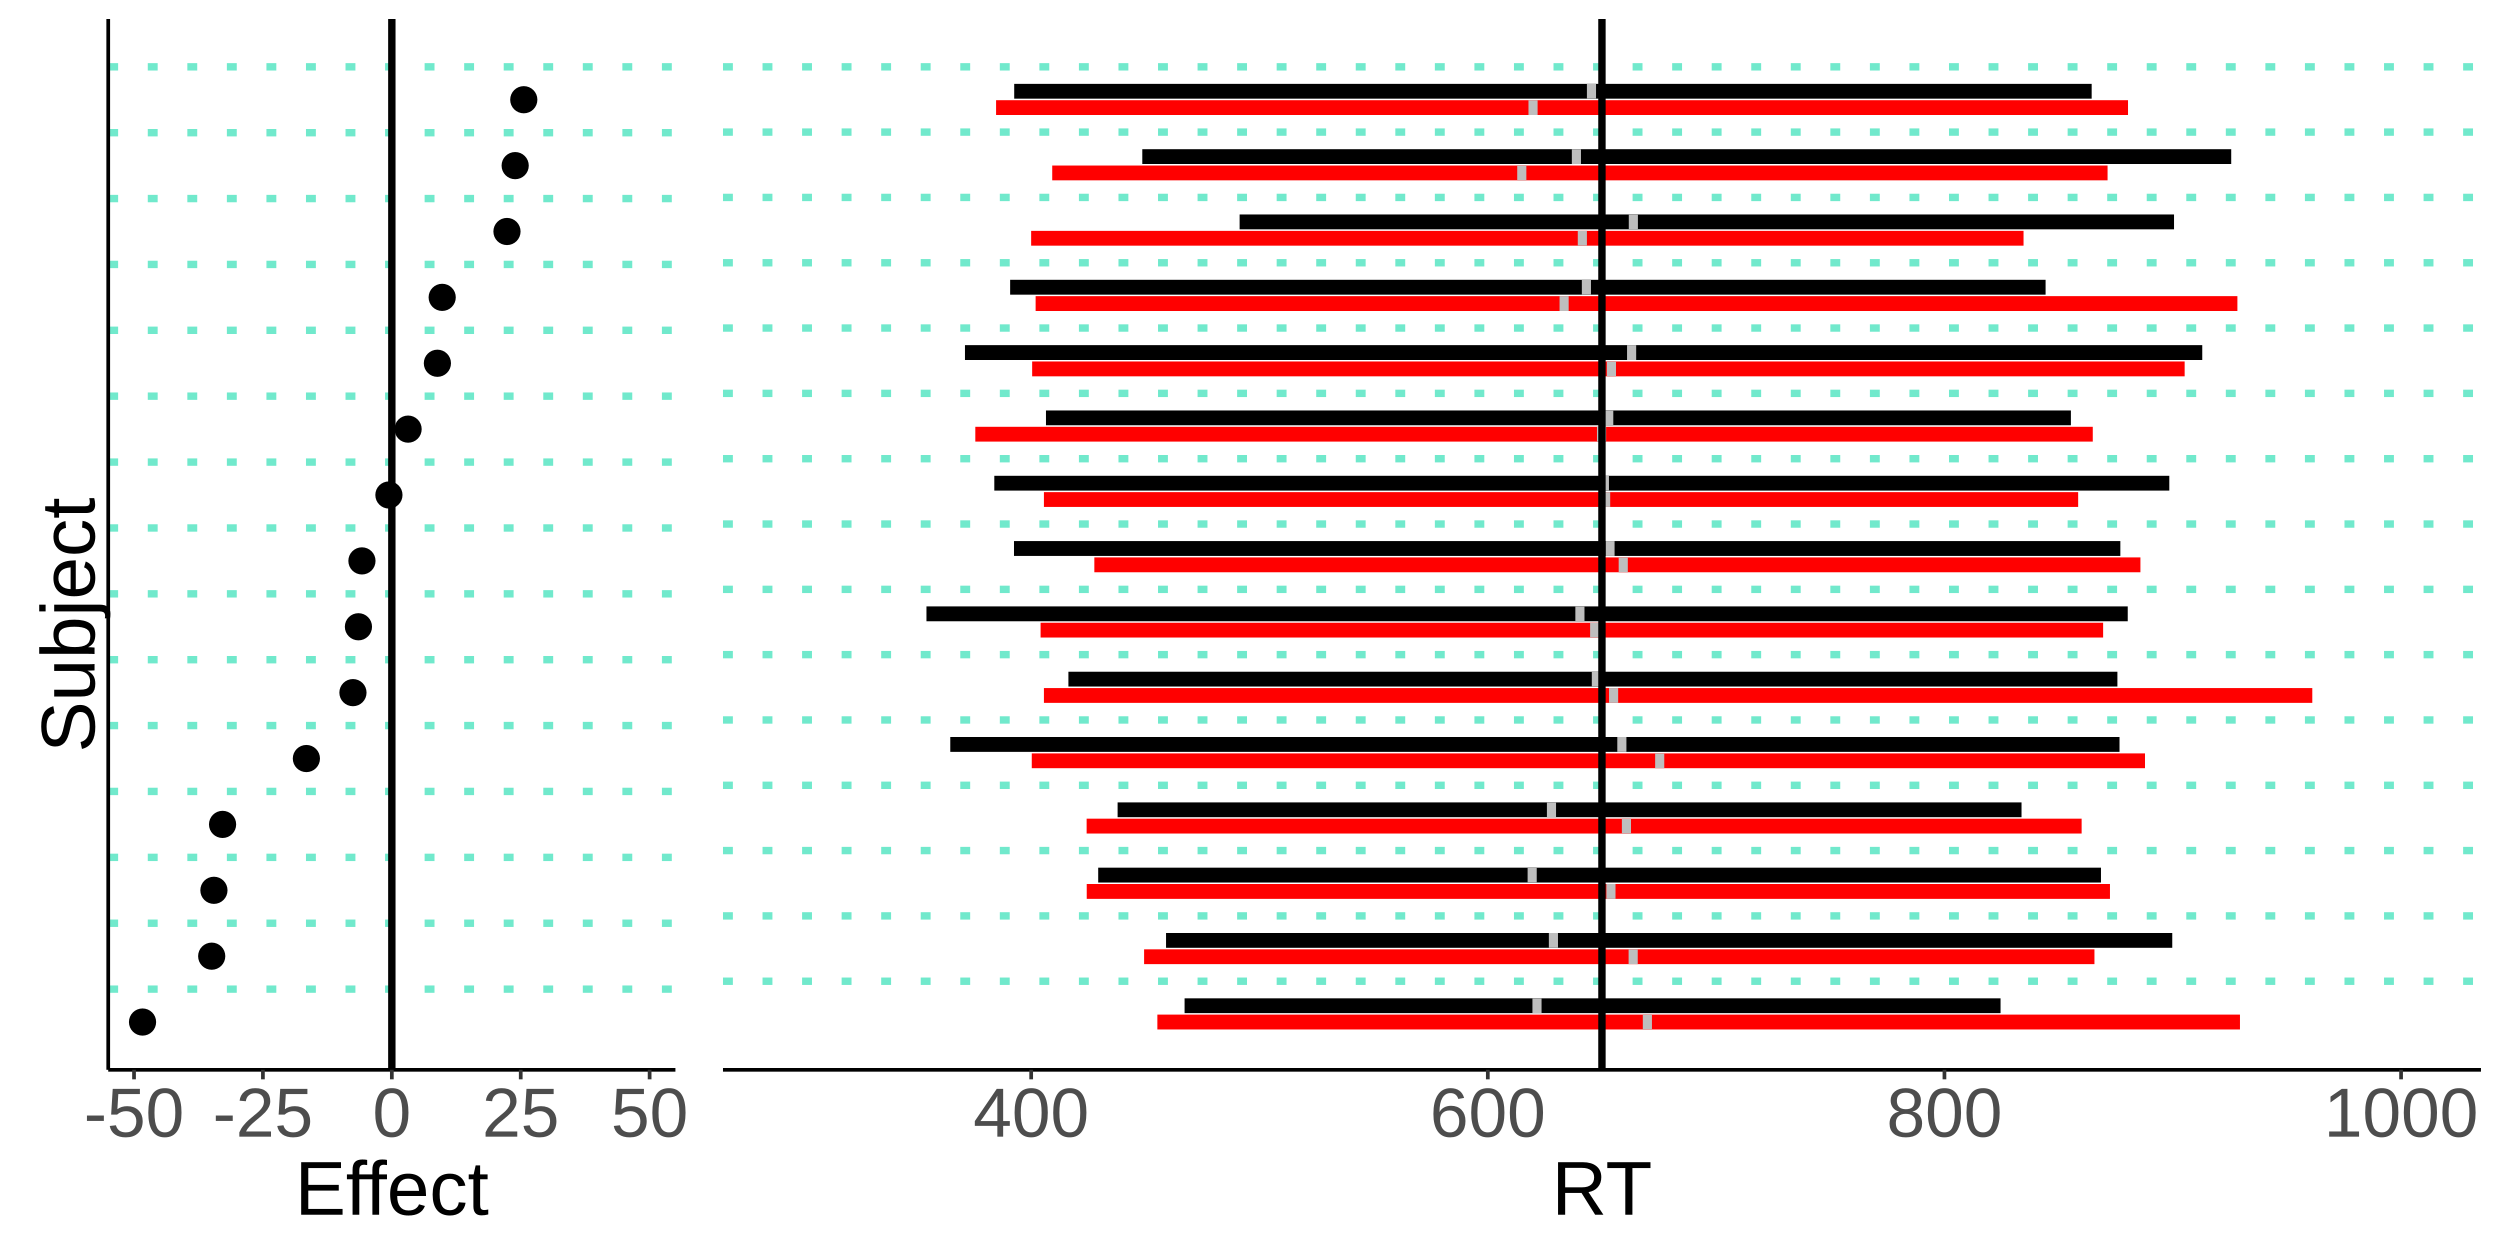
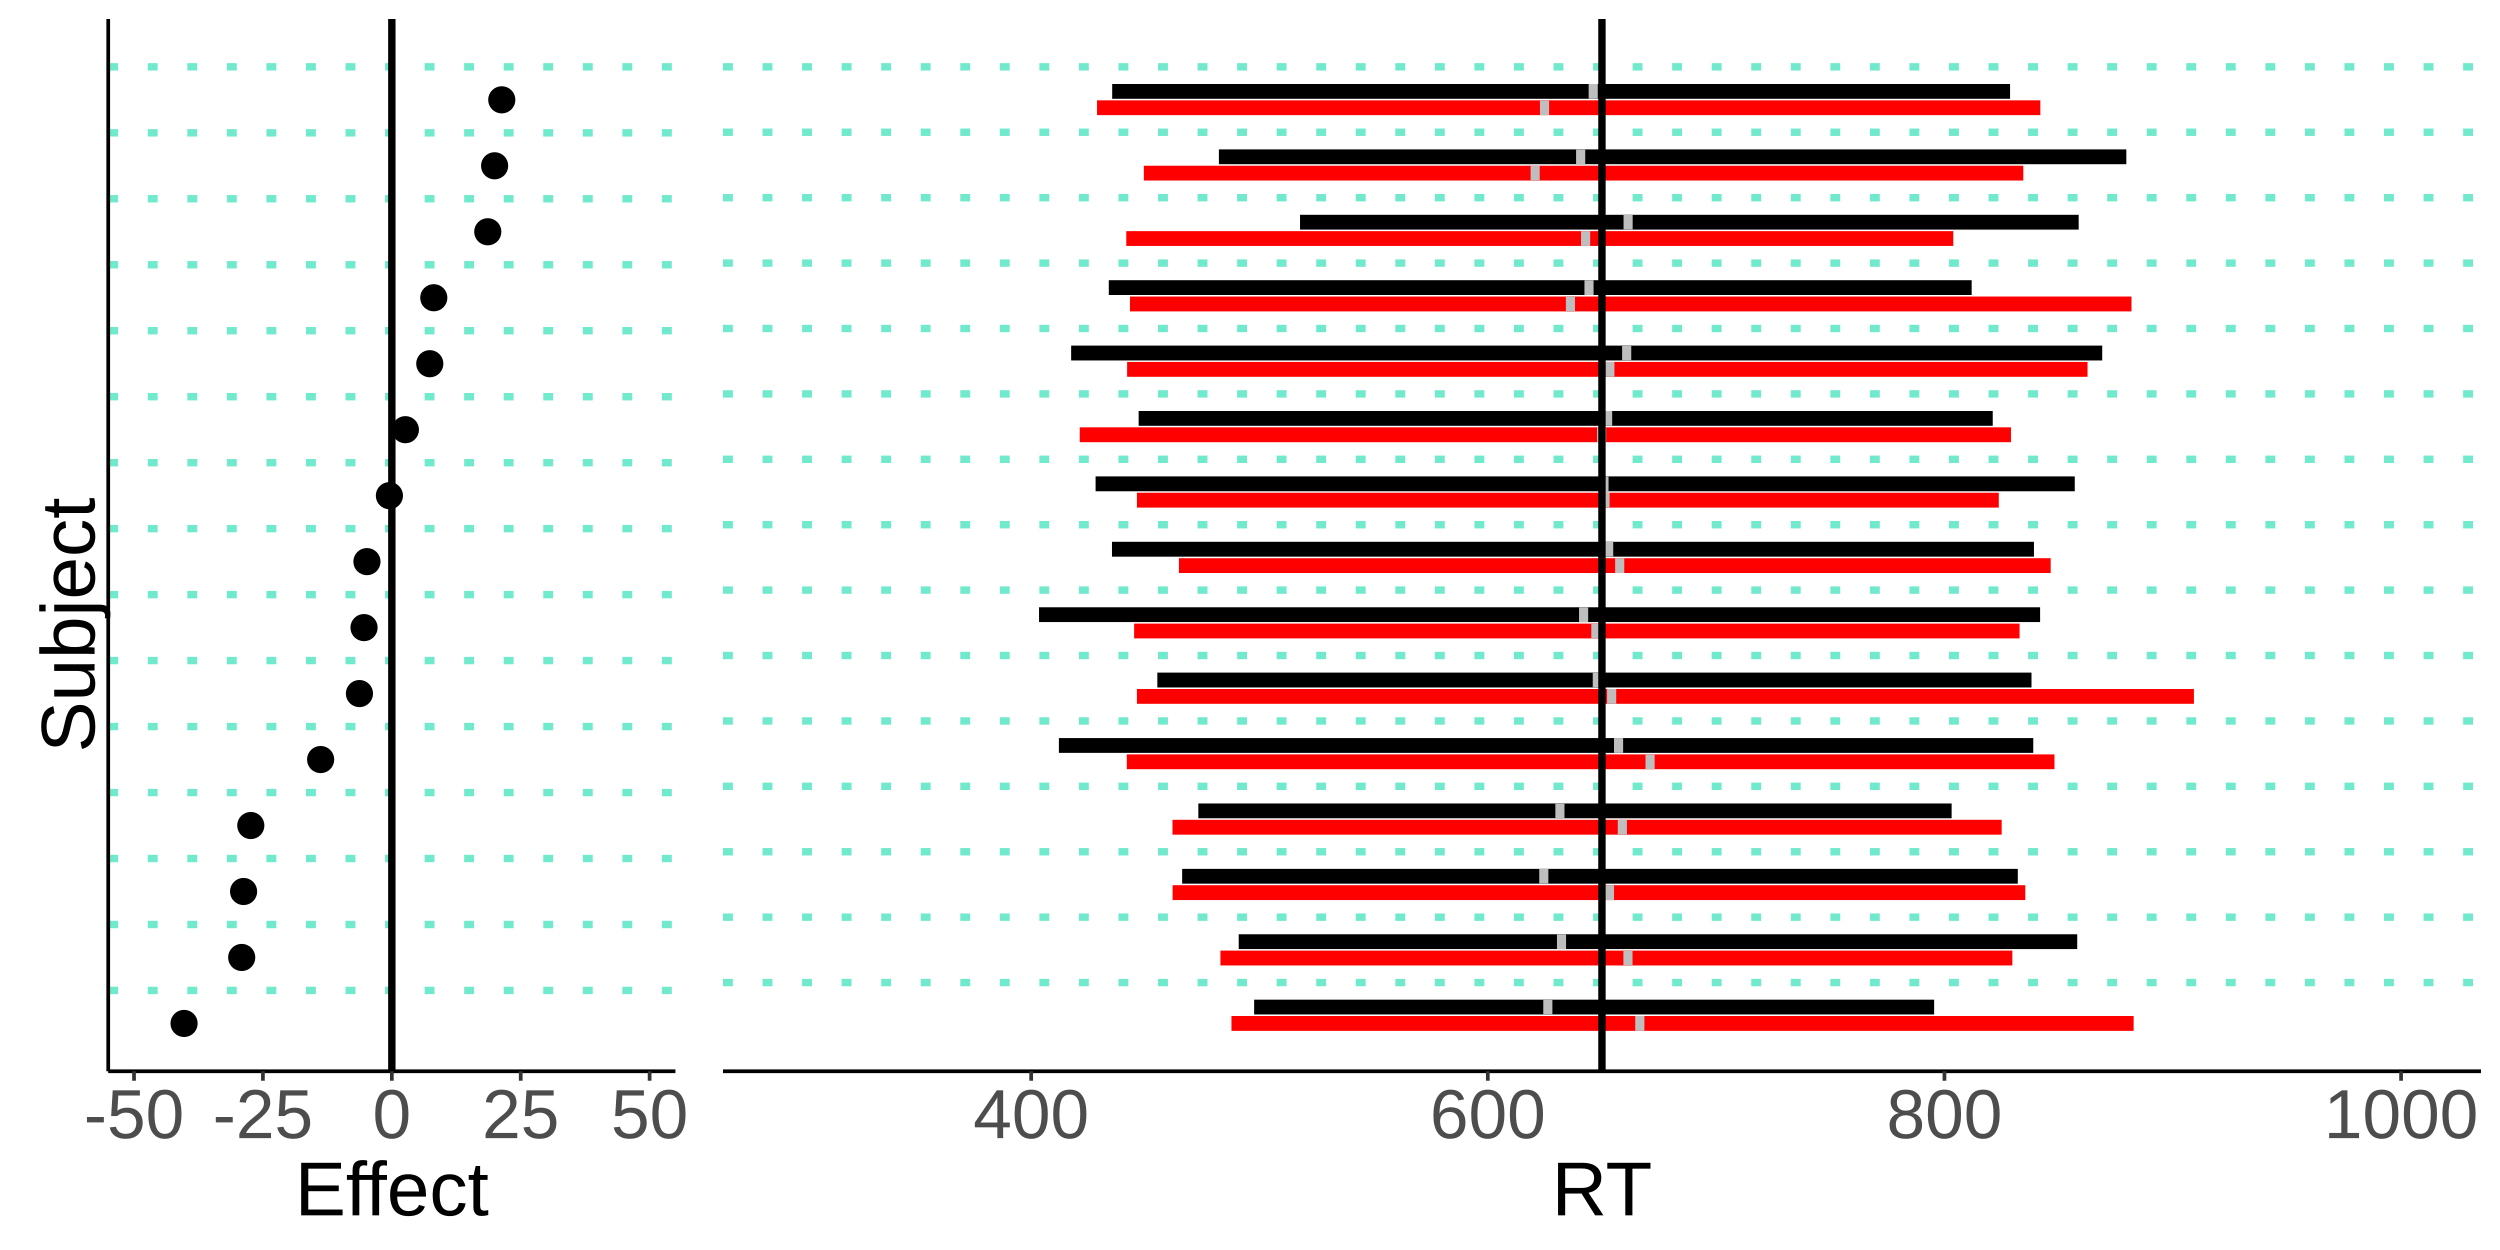
<svg xmlns="http://www.w3.org/2000/svg" class="svglite" width="720.00pt" height="360.00pt" viewBox="0 0 720.00 360.00">
  <defs>
    <style type="text/css">
    .svglite line, .svglite polyline, .svglite polygon, .svglite path, .svglite rect, .svglite circle {
      fill: none;
      stroke: #000000;
      stroke-linecap: round;
      stroke-linejoin: round;
      stroke-miterlimit: 10.00;
    }
    .svglite text {
      white-space: pre;
    }
  </style>
  </defs>
  <rect width="100%" height="100%" style="stroke: none; fill: #FFFFFF;" />
  <defs>
    <clipPath id="cpMC4wMHw3MjAuMDB8MC4wMHwzNjAuMDA=">
      <rect x="0.00" y="0.00" width="720.00" height="360.00" />
    </clipPath>
  </defs>
  <g clip-path="url(#cpMC4wMHw3MjAuMDB8MC4wMHwzNjAuMDA=)">
</g>
  <defs>
    <clipPath id="cpMjIuOTV8MjAwLjAwfDAuMDB8MzYwLjAw">
      <rect x="22.95" y="0.00" width="177.04" height="360.00" />
    </clipPath>
  </defs>
  <g clip-path="url(#cpMjIuOTV8MjAwLjAwfDAuMDB8MzYwLjAw)">
    <rect x="22.95" y="0.00" width="177.04" height="360.00" style="stroke-width: 1.07; stroke: #FFFFFF; fill: #FFFFFF;" />
  </g>
  <g clip-path="url(#cpMC4wMHw3MjAuMDB8MC4wMHwzNjAuMDA=)">
</g>
  <defs>
-     <clipPath id="cpMzEuMTd8MTk0LjUyfDUuNDh8MzA4LjEx">
-       <rect x="31.17" y="5.48" width="163.35" height="302.63" />
+     <clipPath id="cpMzEuMTd8MTk0LjUyfDUuNDh8MzA4LjUy">
+       <rect x="31.17" y="5.48" width="163.35" height="303.05" />
    </clipPath>
  </defs>
-   <g clip-path="url(#cpMzEuMTd8MTk0LjUyfDUuNDh8MzA4LjEx)">
-     <rect x="31.17" y="5.48" width="163.35" height="302.63" style="stroke-width: 1.07; stroke: none; fill: #FFFFFF;" />
-     <circle cx="41.05" cy="294.35" r="3.56" style="stroke-width: 0.71; fill: #000000;" />
-     <circle cx="60.97" cy="275.38" r="3.56" style="stroke-width: 0.71; fill: #000000;" />
-     <circle cx="61.61" cy="256.41" r="3.56" style="stroke-width: 0.71; fill: #000000;" />
-     <circle cx="64.10" cy="237.43" r="3.56" style="stroke-width: 0.71; fill: #000000;" />
-     <circle cx="88.24" cy="218.46" r="3.56" style="stroke-width: 0.71; fill: #000000;" />
-     <circle cx="101.65" cy="199.48" r="3.56" style="stroke-width: 0.71; fill: #000000;" />
-     <circle cx="103.23" cy="180.51" r="3.56" style="stroke-width: 0.71; fill: #000000;" />
-     <circle cx="104.24" cy="161.54" r="3.56" style="stroke-width: 0.71; fill: #000000;" />
-     <circle cx="112.01" cy="142.56" r="3.56" style="stroke-width: 0.71; fill: #000000;" />
-     <circle cx="117.53" cy="123.59" r="3.56" style="stroke-width: 0.71; fill: #000000;" />
-     <circle cx="125.97" cy="104.62" r="3.56" style="stroke-width: 0.71; fill: #000000;" />
-     <circle cx="127.35" cy="85.64" r="3.56" style="stroke-width: 0.71; fill: #000000;" />
-     <circle cx="146.01" cy="66.67" r="3.56" style="stroke-width: 0.71; fill: #000000;" />
-     <circle cx="148.37" cy="47.70" r="3.56" style="stroke-width: 0.71; fill: #000000;" />
-     <circle cx="150.85" cy="28.72" r="3.56" style="stroke-width: 0.71; fill: #000000;" />
-     <line x1="31.17" y1="284.87" x2="194.52" y2="284.87" style="stroke-width: 2.13; stroke: #71E9CC; stroke-dasharray: 2.85,8.54; stroke-linecap: butt;" />
-     <line x1="31.17" y1="265.89" x2="194.52" y2="265.89" style="stroke-width: 2.13; stroke: #71E9CC; stroke-dasharray: 2.85,8.54; stroke-linecap: butt;" />
-     <line x1="31.17" y1="246.92" x2="194.52" y2="246.92" style="stroke-width: 2.13; stroke: #71E9CC; stroke-dasharray: 2.85,8.54; stroke-linecap: butt;" />
-     <line x1="31.17" y1="227.94" x2="194.52" y2="227.94" style="stroke-width: 2.13; stroke: #71E9CC; stroke-dasharray: 2.85,8.54; stroke-linecap: butt;" />
-     <line x1="31.17" y1="208.97" x2="194.52" y2="208.97" style="stroke-width: 2.13; stroke: #71E9CC; stroke-dasharray: 2.85,8.54; stroke-linecap: butt;" />
-     <line x1="31.17" y1="190.00" x2="194.52" y2="190.00" style="stroke-width: 2.13; stroke: #71E9CC; stroke-dasharray: 2.85,8.54; stroke-linecap: butt;" />
-     <line x1="31.17" y1="171.02" x2="194.52" y2="171.02" style="stroke-width: 2.13; stroke: #71E9CC; stroke-dasharray: 2.85,8.54; stroke-linecap: butt;" />
-     <line x1="31.17" y1="152.05" x2="194.52" y2="152.05" style="stroke-width: 2.13; stroke: #71E9CC; stroke-dasharray: 2.85,8.54; stroke-linecap: butt;" />
-     <line x1="31.17" y1="133.08" x2="194.52" y2="133.08" style="stroke-width: 2.13; stroke: #71E9CC; stroke-dasharray: 2.85,8.54; stroke-linecap: butt;" />
-     <line x1="31.17" y1="114.10" x2="194.52" y2="114.10" style="stroke-width: 2.13; stroke: #71E9CC; stroke-dasharray: 2.85,8.54; stroke-linecap: butt;" />
-     <line x1="31.17" y1="95.13" x2="194.52" y2="95.13" style="stroke-width: 2.13; stroke: #71E9CC; stroke-dasharray: 2.85,8.54; stroke-linecap: butt;" />
-     <line x1="31.17" y1="76.16" x2="194.52" y2="76.16" style="stroke-width: 2.13; stroke: #71E9CC; stroke-dasharray: 2.85,8.54; stroke-linecap: butt;" />
-     <line x1="31.17" y1="57.18" x2="194.52" y2="57.18" style="stroke-width: 2.13; stroke: #71E9CC; stroke-dasharray: 2.85,8.54; stroke-linecap: butt;" />
-     <line x1="31.17" y1="38.21" x2="194.52" y2="38.21" style="stroke-width: 2.13; stroke: #71E9CC; stroke-dasharray: 2.85,8.54; stroke-linecap: butt;" />
-     <line x1="31.17" y1="19.24" x2="194.52" y2="19.24" style="stroke-width: 2.13; stroke: #71E9CC; stroke-dasharray: 2.85,8.54; stroke-linecap: butt;" />
-     <line x1="112.85" y1="308.11" x2="112.85" y2="5.48" style="stroke-width: 2.13; stroke-linecap: butt;" />
+   <g clip-path="url(#cpMzEuMTd8MTk0LjUyfDUuNDh8MzA4LjUy)">
+     <rect x="31.17" y="5.48" width="163.35" height="303.05" style="stroke-width: 1.07; stroke: none; fill: #FFFFFF;" />
+     <circle cx="53.01" cy="294.75" r="3.56" style="stroke-width: 0.71; fill: #000000;" />
+     <circle cx="69.61" cy="275.75" r="3.56" style="stroke-width: 0.71; fill: #000000;" />
+     <circle cx="70.15" cy="256.75" r="3.56" style="stroke-width: 0.71; fill: #000000;" />
+     <circle cx="72.23" cy="237.75" r="3.56" style="stroke-width: 0.71; fill: #000000;" />
+     <circle cx="92.34" cy="218.75" r="3.56" style="stroke-width: 0.71; fill: #000000;" />
+     <circle cx="103.52" cy="199.75" r="3.56" style="stroke-width: 0.71; fill: #000000;" />
+     <circle cx="104.84" cy="180.75" r="3.56" style="stroke-width: 0.71; fill: #000000;" />
+     <circle cx="105.68" cy="161.75" r="3.56" style="stroke-width: 0.71; fill: #000000;" />
+     <circle cx="112.15" cy="142.75" r="3.56" style="stroke-width: 0.71; fill: #000000;" />
+     <circle cx="116.75" cy="123.75" r="3.56" style="stroke-width: 0.71; fill: #000000;" />
+     <circle cx="123.78" cy="104.75" r="3.56" style="stroke-width: 0.71; fill: #000000;" />
+     <circle cx="124.93" cy="85.75" r="3.56" style="stroke-width: 0.71; fill: #000000;" />
+     <circle cx="140.48" cy="66.75" r="3.56" style="stroke-width: 0.71; fill: #000000;" />
+     <circle cx="142.45" cy="47.75" r="3.56" style="stroke-width: 0.71; fill: #000000;" />
+     <circle cx="144.51" cy="28.75" r="3.56" style="stroke-width: 0.71; fill: #000000;" />
+     <line x1="31.17" y1="285.25" x2="194.52" y2="285.25" style="stroke-width: 2.13; stroke: #71E9CC; stroke-dasharray: 2.85,8.54; stroke-linecap: butt;" />
+     <line x1="31.17" y1="266.25" x2="194.52" y2="266.25" style="stroke-width: 2.13; stroke: #71E9CC; stroke-dasharray: 2.85,8.54; stroke-linecap: butt;" />
+     <line x1="31.17" y1="247.25" x2="194.52" y2="247.25" style="stroke-width: 2.13; stroke: #71E9CC; stroke-dasharray: 2.85,8.54; stroke-linecap: butt;" />
+     <line x1="31.17" y1="228.25" x2="194.52" y2="228.25" style="stroke-width: 2.13; stroke: #71E9CC; stroke-dasharray: 2.85,8.54; stroke-linecap: butt;" />
+     <line x1="31.17" y1="209.25" x2="194.52" y2="209.25" style="stroke-width: 2.13; stroke: #71E9CC; stroke-dasharray: 2.85,8.54; stroke-linecap: butt;" />
+     <line x1="31.17" y1="190.25" x2="194.52" y2="190.25" style="stroke-width: 2.13; stroke: #71E9CC; stroke-dasharray: 2.85,8.54; stroke-linecap: butt;" />
+     <line x1="31.17" y1="171.25" x2="194.52" y2="171.25" style="stroke-width: 2.13; stroke: #71E9CC; stroke-dasharray: 2.85,8.54; stroke-linecap: butt;" />
+     <line x1="31.17" y1="152.25" x2="194.52" y2="152.25" style="stroke-width: 2.13; stroke: #71E9CC; stroke-dasharray: 2.85,8.54; stroke-linecap: butt;" />
+     <line x1="31.17" y1="133.25" x2="194.52" y2="133.25" style="stroke-width: 2.13; stroke: #71E9CC; stroke-dasharray: 2.85,8.54; stroke-linecap: butt;" />
+     <line x1="31.17" y1="114.25" x2="194.52" y2="114.25" style="stroke-width: 2.13; stroke: #71E9CC; stroke-dasharray: 2.85,8.54; stroke-linecap: butt;" />
+     <line x1="31.17" y1="95.25" x2="194.52" y2="95.25" style="stroke-width: 2.13; stroke: #71E9CC; stroke-dasharray: 2.85,8.54; stroke-linecap: butt;" />
+     <line x1="31.17" y1="76.25" x2="194.52" y2="76.25" style="stroke-width: 2.13; stroke: #71E9CC; stroke-dasharray: 2.85,8.54; stroke-linecap: butt;" />
+     <line x1="31.17" y1="57.25" x2="194.52" y2="57.25" style="stroke-width: 2.13; stroke: #71E9CC; stroke-dasharray: 2.85,8.54; stroke-linecap: butt;" />
+     <line x1="31.17" y1="38.25" x2="194.52" y2="38.25" style="stroke-width: 2.13; stroke: #71E9CC; stroke-dasharray: 2.85,8.54; stroke-linecap: butt;" />
+     <line x1="31.17" y1="19.25" x2="194.52" y2="19.25" style="stroke-width: 2.13; stroke: #71E9CC; stroke-dasharray: 2.85,8.54; stroke-linecap: butt;" />
+     <line x1="112.85" y1="308.52" x2="112.85" y2="5.48" style="stroke-width: 2.13; stroke-linecap: butt;" />
  </g>
  <g clip-path="url(#cpMC4wMHw3MjAuMDB8MC4wMHwzNjAuMDA=)">
-     <polyline points="31.17,308.11 31.17,5.48 " style="stroke-width: 1.07; stroke-linecap: butt;" />
-     <polyline points="31.17,308.11 194.52,308.11 " style="stroke-width: 1.07; stroke-linecap: butt;" />
-     <polyline points="38.60,310.85 38.60,308.11 " style="stroke-width: 1.07; stroke: #333333; stroke-linecap: butt;" />
-     <polyline points="75.72,310.85 75.72,308.11 " style="stroke-width: 1.07; stroke: #333333; stroke-linecap: butt;" />
-     <polyline points="112.85,310.85 112.85,308.11 " style="stroke-width: 1.07; stroke: #333333; stroke-linecap: butt;" />
-     <polyline points="149.97,310.85 149.97,308.11 " style="stroke-width: 1.07; stroke: #333333; stroke-linecap: butt;" />
-     <polyline points="187.09,310.85 187.09,308.11 " style="stroke-width: 1.07; stroke: #333333; stroke-linecap: butt;" />
-     <text x="38.60" y="327.36" text-anchor="middle" style="font-size: 20.00px;fill: #4D4D4D; font-family: &quot;Arial&quot;;" textLength="28.91px" lengthAdjust="spacingAndGlyphs">-50</text>
-     <text x="75.72" y="327.36" text-anchor="middle" style="font-size: 20.00px;fill: #4D4D4D; font-family: &quot;Arial&quot;;" textLength="28.91px" lengthAdjust="spacingAndGlyphs">-25</text>
-     <text x="112.85" y="327.36" text-anchor="middle" style="font-size: 20.00px;fill: #4D4D4D; font-family: &quot;Arial&quot;;" textLength="11.12px" lengthAdjust="spacingAndGlyphs">0</text>
-     <text x="149.97" y="327.36" text-anchor="middle" style="font-size: 20.00px;fill: #4D4D4D; font-family: &quot;Arial&quot;;" textLength="22.25px" lengthAdjust="spacingAndGlyphs">25</text>
-     <text x="187.09" y="327.36" text-anchor="middle" style="font-size: 20.00px;fill: #4D4D4D; font-family: &quot;Arial&quot;;" textLength="22.25px" lengthAdjust="spacingAndGlyphs">50</text>
-     <text x="112.85" y="349.85" text-anchor="middle" style="font-size: 22.00px; font-family: &quot;Arial&quot;;" textLength="55.86px" lengthAdjust="spacingAndGlyphs">Effect</text>
+     <polyline points="31.17,308.52 31.17,5.48 " style="stroke-width: 1.07; stroke-linecap: butt;" />
+     <polyline points="31.17,308.52 194.52,308.52 " style="stroke-width: 1.07; stroke-linecap: butt;" />
+     <polyline points="38.60,311.26 38.60,308.52 " style="stroke-width: 1.07; stroke: #333333; stroke-linecap: butt;" />
+     <polyline points="75.72,311.26 75.72,308.52 " style="stroke-width: 1.07; stroke: #333333; stroke-linecap: butt;" />
+     <polyline points="112.85,311.26 112.85,308.52 " style="stroke-width: 1.07; stroke: #333333; stroke-linecap: butt;" />
+     <polyline points="149.97,311.26 149.97,308.52 " style="stroke-width: 1.07; stroke: #333333; stroke-linecap: butt;" />
+     <polyline points="187.09,311.26 187.09,308.52 " style="stroke-width: 1.07; stroke: #333333; stroke-linecap: butt;" />
+     <text x="38.60" y="327.78" text-anchor="middle" style="font-size: 20.00px;fill: #4D4D4D; font-family: &quot;Arial&quot;;" textLength="28.91px" lengthAdjust="spacingAndGlyphs">-50</text>
+     <text x="75.72" y="327.78" text-anchor="middle" style="font-size: 20.00px;fill: #4D4D4D; font-family: &quot;Arial&quot;;" textLength="28.91px" lengthAdjust="spacingAndGlyphs">-25</text>
+     <text x="112.85" y="327.78" text-anchor="middle" style="font-size: 20.00px;fill: #4D4D4D; font-family: &quot;Arial&quot;;" textLength="11.12px" lengthAdjust="spacingAndGlyphs">0</text>
+     <text x="149.97" y="327.78" text-anchor="middle" style="font-size: 20.00px;fill: #4D4D4D; font-family: &quot;Arial&quot;;" textLength="22.25px" lengthAdjust="spacingAndGlyphs">25</text>
+     <text x="187.09" y="327.78" text-anchor="middle" style="font-size: 20.00px;fill: #4D4D4D; font-family: &quot;Arial&quot;;" textLength="22.25px" lengthAdjust="spacingAndGlyphs">50</text>
+     <text x="112.85" y="350.02" text-anchor="middle" style="font-size: 22.00px; font-family: &quot;Arial&quot;;" textLength="55.86px" lengthAdjust="spacingAndGlyphs">Effect</text>
  </g>
  <defs>
    <clipPath id="cpMjAwLjAwfDcyMC4wMHwwLjAwfDM2MC4wMA==">
      <rect x="200.00" y="0.00" width="520.00" height="360.00" />
    </clipPath>
  </defs>
  <g clip-path="url(#cpMjAwLjAwfDcyMC4wMHwwLjAwfDM2MC4wMA==)">
    <rect x="200.00" y="0.00" width="520.00" height="360.00" style="stroke-width: 1.07; stroke: #FFFFFF; fill: #FFFFFF;" />
  </g>
  <g clip-path="url(#cpMC4wMHw3MjAuMDB8MC4wMHwzNjAuMDA=)">
</g>
  <defs>
-     <clipPath id="cpMjA4LjIyfDcxNC41Mnw1LjQ4fDMwOC4xMQ==">
-       <rect x="208.22" y="5.48" width="506.30" height="302.63" />
+     <clipPath id="cpMjA4LjIyfDcxNC41Mnw1LjQ4fDMwOC41Mg==">
+       <rect x="208.22" y="5.48" width="506.30" height="303.05" />
    </clipPath>
  </defs>
-   <g clip-path="url(#cpMjA4LjIyfDcxNC41Mnw1LjQ4fDMwOC4xMQ==)">
-     <rect x="208.22" y="5.48" width="506.30" height="302.63" style="stroke-width: 1.07; stroke: none; fill: #FFFFFF;" />
-     <line x1="341.16" y1="289.65" x2="576.16" y2="289.65" style="stroke-width: 4.27; stroke-linecap: butt;" />
-     <line x1="335.82" y1="270.84" x2="625.61" y2="270.84" style="stroke-width: 4.27; stroke-linecap: butt;" />
-     <line x1="316.28" y1="252.03" x2="605.08" y2="252.03" style="stroke-width: 4.27; stroke-linecap: butt;" />
-     <line x1="321.87" y1="233.22" x2="582.20" y2="233.22" style="stroke-width: 4.27; stroke-linecap: butt;" />
-     <line x1="273.68" y1="214.40" x2="610.42" y2="214.40" style="stroke-width: 4.27; stroke-linecap: butt;" />
-     <line x1="307.70" y1="195.59" x2="609.81" y2="195.59" style="stroke-width: 4.27; stroke-linecap: butt;" />
-     <line x1="266.82" y1="176.78" x2="612.79" y2="176.78" style="stroke-width: 4.27; stroke-linecap: butt;" />
-     <line x1="292.03" y1="157.97" x2="610.66" y2="157.97" style="stroke-width: 4.27; stroke-linecap: butt;" />
-     <line x1="286.36" y1="139.16" x2="624.76" y2="139.16" style="stroke-width: 4.27; stroke-linecap: butt;" />
-     <line x1="301.24" y1="120.35" x2="596.42" y2="120.35" style="stroke-width: 4.27; stroke-linecap: butt;" />
-     <line x1="277.91" y1="101.54" x2="634.25" y2="101.54" style="stroke-width: 4.27; stroke-linecap: butt;" />
-     <line x1="290.92" y1="82.72" x2="589.13" y2="82.72" style="stroke-width: 4.27; stroke-linecap: butt;" />
-     <line x1="357.01" y1="63.91" x2="626.12" y2="63.91" style="stroke-width: 4.27; stroke-linecap: butt;" />
-     <line x1="328.98" y1="45.10" x2="642.59" y2="45.10" style="stroke-width: 4.27; stroke-linecap: butt;" />
-     <line x1="292.09" y1="26.29" x2="602.40" y2="26.29" style="stroke-width: 4.27; stroke-linecap: butt;" />
-     <line x1="333.32" y1="294.35" x2="645.11" y2="294.35" style="stroke-width: 4.27; stroke: #FF0000; stroke-linecap: butt;" />
-     <line x1="329.50" y1="275.54" x2="603.20" y2="275.54" style="stroke-width: 4.27; stroke: #FF0000; stroke-linecap: butt;" />
-     <line x1="312.98" y1="256.73" x2="607.67" y2="256.73" style="stroke-width: 4.27; stroke: #FF0000; stroke-linecap: butt;" />
-     <line x1="312.95" y1="237.92" x2="599.51" y2="237.92" style="stroke-width: 4.27; stroke: #FF0000; stroke-linecap: butt;" />
-     <line x1="297.15" y1="219.11" x2="617.76" y2="219.11" style="stroke-width: 4.27; stroke: #FF0000; stroke-linecap: butt;" />
-     <line x1="300.65" y1="200.30" x2="665.94" y2="200.30" style="stroke-width: 4.27; stroke: #FF0000; stroke-linecap: butt;" />
-     <line x1="299.69" y1="181.48" x2="605.70" y2="181.48" style="stroke-width: 4.27; stroke: #FF0000; stroke-linecap: butt;" />
-     <line x1="315.17" y1="162.67" x2="616.44" y2="162.67" style="stroke-width: 4.27; stroke: #FF0000; stroke-linecap: butt;" />
-     <line x1="300.65" y1="143.86" x2="598.51" y2="143.86" style="stroke-width: 4.27; stroke: #FF0000; stroke-linecap: butt;" />
-     <line x1="280.89" y1="125.05" x2="602.72" y2="125.05" style="stroke-width: 4.27; stroke: #FF0000; stroke-linecap: butt;" />
-     <line x1="297.26" y1="106.24" x2="629.18" y2="106.24" style="stroke-width: 4.27; stroke: #FF0000; stroke-linecap: butt;" />
-     <line x1="298.26" y1="87.43" x2="644.37" y2="87.43" style="stroke-width: 4.27; stroke: #FF0000; stroke-linecap: butt;" />
-     <line x1="296.97" y1="68.62" x2="582.78" y2="68.62" style="stroke-width: 4.27; stroke: #FF0000; stroke-linecap: butt;" />
-     <line x1="303.04" y1="49.80" x2="606.98" y2="49.80" style="stroke-width: 4.27; stroke: #FF0000; stroke-linecap: butt;" />
-     <line x1="286.87" y1="30.99" x2="612.87" y2="30.99" style="stroke-width: 4.27; stroke: #FF0000; stroke-linecap: butt;" />
-     <line x1="441.34" y1="289.65" x2="443.97" y2="289.65" style="stroke-width: 4.27; stroke: #BEBEBE; stroke-linecap: butt;" />
-     <line x1="446.07" y1="270.84" x2="448.70" y2="270.84" style="stroke-width: 4.27; stroke: #BEBEBE; stroke-linecap: butt;" />
-     <line x1="439.95" y1="252.03" x2="442.58" y2="252.03" style="stroke-width: 4.27; stroke: #BEBEBE; stroke-linecap: butt;" />
-     <line x1="445.51" y1="233.22" x2="448.14" y2="233.22" style="stroke-width: 4.27; stroke: #BEBEBE; stroke-linecap: butt;" />
-     <line x1="465.78" y1="214.40" x2="468.41" y2="214.40" style="stroke-width: 4.27; stroke: #BEBEBE; stroke-linecap: butt;" />
-     <line x1="458.44" y1="195.59" x2="461.07" y2="195.59" style="stroke-width: 4.27; stroke: #BEBEBE; stroke-linecap: butt;" />
-     <line x1="453.70" y1="176.78" x2="456.33" y2="176.78" style="stroke-width: 4.27; stroke: #BEBEBE; stroke-linecap: butt;" />
-     <line x1="462.37" y1="157.97" x2="465.00" y2="157.97" style="stroke-width: 4.27; stroke: #BEBEBE; stroke-linecap: butt;" />
-     <line x1="460.75" y1="139.16" x2="463.38" y2="139.16" style="stroke-width: 4.27; stroke: #BEBEBE; stroke-linecap: butt;" />
-     <line x1="462.00" y1="120.35" x2="464.63" y2="120.35" style="stroke-width: 4.27; stroke: #BEBEBE; stroke-linecap: butt;" />
-     <line x1="468.59" y1="101.54" x2="471.22" y2="101.54" style="stroke-width: 4.27; stroke: #BEBEBE; stroke-linecap: butt;" />
-     <line x1="455.57" y1="82.72" x2="458.20" y2="82.72" style="stroke-width: 4.27; stroke: #BEBEBE; stroke-linecap: butt;" />
-     <line x1="469.09" y1="63.91" x2="471.72" y2="63.91" style="stroke-width: 4.27; stroke: #BEBEBE; stroke-linecap: butt;" />
-     <line x1="452.69" y1="45.10" x2="455.32" y2="45.10" style="stroke-width: 4.27; stroke: #BEBEBE; stroke-linecap: butt;" />
-     <line x1="457.03" y1="26.29" x2="459.66" y2="26.29" style="stroke-width: 4.27; stroke: #BEBEBE; stroke-linecap: butt;" />
-     <line x1="473.13" y1="294.35" x2="475.76" y2="294.35" style="stroke-width: 4.27; stroke: #BEBEBE; stroke-linecap: butt;" />
-     <line x1="469.04" y1="275.54" x2="471.67" y2="275.54" style="stroke-width: 4.27; stroke: #BEBEBE; stroke-linecap: butt;" />
-     <line x1="462.64" y1="256.73" x2="465.27" y2="256.73" style="stroke-width: 4.27; stroke: #BEBEBE; stroke-linecap: butt;" />
-     <line x1="467.10" y1="237.92" x2="469.73" y2="237.92" style="stroke-width: 4.27; stroke: #BEBEBE; stroke-linecap: butt;" />
-     <line x1="476.68" y1="219.11" x2="479.31" y2="219.11" style="stroke-width: 4.27; stroke: #BEBEBE; stroke-linecap: butt;" />
-     <line x1="463.40" y1="200.30" x2="466.03" y2="200.30" style="stroke-width: 4.27; stroke: #BEBEBE; stroke-linecap: butt;" />
-     <line x1="457.95" y1="181.48" x2="460.58" y2="181.48" style="stroke-width: 4.27; stroke: #BEBEBE; stroke-linecap: butt;" />
-     <line x1="466.18" y1="162.67" x2="468.81" y2="162.67" style="stroke-width: 4.27; stroke: #BEBEBE; stroke-linecap: butt;" />
-     <line x1="461.11" y1="143.86" x2="463.74" y2="143.86" style="stroke-width: 4.27; stroke: #BEBEBE; stroke-linecap: butt;" />
-     <line x1="459.93" y1="125.05" x2="462.56" y2="125.05" style="stroke-width: 4.27; stroke: #BEBEBE; stroke-linecap: butt;" />
-     <line x1="462.78" y1="106.24" x2="465.41" y2="106.24" style="stroke-width: 4.27; stroke: #BEBEBE; stroke-linecap: butt;" />
-     <line x1="449.15" y1="87.43" x2="451.78" y2="87.43" style="stroke-width: 4.27; stroke: #BEBEBE; stroke-linecap: butt;" />
-     <line x1="454.40" y1="68.62" x2="457.03" y2="68.62" style="stroke-width: 4.27; stroke: #BEBEBE; stroke-linecap: butt;" />
-     <line x1="436.96" y1="49.80" x2="439.59" y2="49.80" style="stroke-width: 4.27; stroke: #BEBEBE; stroke-linecap: butt;" />
-     <line x1="440.20" y1="30.99" x2="442.83" y2="30.99" style="stroke-width: 4.27; stroke: #BEBEBE; stroke-linecap: butt;" />
-     <line x1="208.22" y1="282.60" x2="714.52" y2="282.60" style="stroke-width: 2.13; stroke: #71E9CC; stroke-dasharray: 2.85,8.54; stroke-linecap: butt;" />
-     <line x1="208.22" y1="263.78" x2="714.52" y2="263.78" style="stroke-width: 2.13; stroke: #71E9CC; stroke-dasharray: 2.85,8.54; stroke-linecap: butt;" />
-     <line x1="208.22" y1="244.97" x2="714.52" y2="244.97" style="stroke-width: 2.13; stroke: #71E9CC; stroke-dasharray: 2.85,8.54; stroke-linecap: butt;" />
-     <line x1="208.22" y1="226.16" x2="714.52" y2="226.16" style="stroke-width: 2.13; stroke: #71E9CC; stroke-dasharray: 2.85,8.54; stroke-linecap: butt;" />
-     <line x1="208.22" y1="207.35" x2="714.52" y2="207.35" style="stroke-width: 2.13; stroke: #71E9CC; stroke-dasharray: 2.85,8.54; stroke-linecap: butt;" />
-     <line x1="208.22" y1="188.54" x2="714.52" y2="188.54" style="stroke-width: 2.13; stroke: #71E9CC; stroke-dasharray: 2.85,8.54; stroke-linecap: butt;" />
-     <line x1="208.22" y1="169.73" x2="714.52" y2="169.73" style="stroke-width: 2.13; stroke: #71E9CC; stroke-dasharray: 2.85,8.54; stroke-linecap: butt;" />
-     <line x1="208.22" y1="150.92" x2="714.52" y2="150.92" style="stroke-width: 2.13; stroke: #71E9CC; stroke-dasharray: 2.85,8.54; stroke-linecap: butt;" />
-     <line x1="208.22" y1="132.10" x2="714.52" y2="132.10" style="stroke-width: 2.13; stroke: #71E9CC; stroke-dasharray: 2.85,8.54; stroke-linecap: butt;" />
-     <line x1="208.22" y1="113.29" x2="714.52" y2="113.29" style="stroke-width: 2.13; stroke: #71E9CC; stroke-dasharray: 2.85,8.54; stroke-linecap: butt;" />
-     <line x1="208.22" y1="94.48" x2="714.52" y2="94.48" style="stroke-width: 2.13; stroke: #71E9CC; stroke-dasharray: 2.85,8.54; stroke-linecap: butt;" />
-     <line x1="208.22" y1="75.67" x2="714.52" y2="75.67" style="stroke-width: 2.13; stroke: #71E9CC; stroke-dasharray: 2.85,8.54; stroke-linecap: butt;" />
-     <line x1="208.22" y1="56.86" x2="714.52" y2="56.86" style="stroke-width: 2.13; stroke: #71E9CC; stroke-dasharray: 2.85,8.54; stroke-linecap: butt;" />
-     <line x1="208.22" y1="38.05" x2="714.52" y2="38.05" style="stroke-width: 2.13; stroke: #71E9CC; stroke-dasharray: 2.85,8.54; stroke-linecap: butt;" />
-     <line x1="208.22" y1="19.24" x2="714.52" y2="19.24" style="stroke-width: 2.13; stroke: #71E9CC; stroke-dasharray: 2.85,8.54; stroke-linecap: butt;" />
-     <line x1="461.36" y1="308.11" x2="461.36" y2="5.48" style="stroke-width: 2.13; stroke-linecap: butt;" />
+   <g clip-path="url(#cpMjA4LjIyfDcxNC41Mnw1LjQ4fDMwOC41Mg==)">
+     <rect x="208.22" y="5.48" width="506.30" height="303.05" style="stroke-width: 1.07; stroke: none; fill: #FFFFFF;" />
+     <line x1="361.19" y1="290.04" x2="557.03" y2="290.04" style="stroke-width: 4.27; stroke-linecap: butt;" />
+     <line x1="356.75" y1="271.20" x2="598.24" y2="271.20" style="stroke-width: 4.27; stroke-linecap: butt;" />
+     <line x1="340.46" y1="252.37" x2="581.13" y2="252.37" style="stroke-width: 4.27; stroke-linecap: butt;" />
+     <line x1="345.12" y1="233.53" x2="562.07" y2="233.53" style="stroke-width: 4.27; stroke-linecap: butt;" />
+     <line x1="304.96" y1="214.69" x2="585.58" y2="214.69" style="stroke-width: 4.27; stroke-linecap: butt;" />
+     <line x1="333.31" y1="195.85" x2="585.07" y2="195.85" style="stroke-width: 4.27; stroke-linecap: butt;" />
+     <line x1="299.24" y1="177.02" x2="587.55" y2="177.02" style="stroke-width: 4.27; stroke-linecap: butt;" />
+     <line x1="320.25" y1="158.18" x2="585.78" y2="158.18" style="stroke-width: 4.27; stroke-linecap: butt;" />
+     <line x1="315.53" y1="139.34" x2="597.53" y2="139.34" style="stroke-width: 4.27; stroke-linecap: butt;" />
+     <line x1="327.93" y1="120.50" x2="573.91" y2="120.50" style="stroke-width: 4.27; stroke-linecap: butt;" />
+     <line x1="308.49" y1="101.67" x2="605.44" y2="101.67" style="stroke-width: 4.27; stroke-linecap: butt;" />
+     <line x1="319.33" y1="82.83" x2="567.84" y2="82.83" style="stroke-width: 4.27; stroke-linecap: butt;" />
+     <line x1="374.41" y1="63.99" x2="598.66" y2="63.99" style="stroke-width: 4.27; stroke-linecap: butt;" />
+     <line x1="351.04" y1="45.16" x2="612.38" y2="45.16" style="stroke-width: 4.27; stroke-linecap: butt;" />
+     <line x1="320.31" y1="26.32" x2="578.90" y2="26.32" style="stroke-width: 4.27; stroke-linecap: butt;" />
+     <line x1="354.66" y1="294.75" x2="614.49" y2="294.75" style="stroke-width: 4.27; stroke: #FF0000; stroke-linecap: butt;" />
+     <line x1="351.48" y1="275.91" x2="579.56" y2="275.91" style="stroke-width: 4.27; stroke: #FF0000; stroke-linecap: butt;" />
+     <line x1="337.71" y1="257.08" x2="583.28" y2="257.08" style="stroke-width: 4.27; stroke: #FF0000; stroke-linecap: butt;" />
+     <line x1="337.68" y1="238.24" x2="576.48" y2="238.24" style="stroke-width: 4.27; stroke: #FF0000; stroke-linecap: butt;" />
+     <line x1="324.52" y1="219.40" x2="591.69" y2="219.40" style="stroke-width: 4.27; stroke: #FF0000; stroke-linecap: butt;" />
+     <line x1="327.44" y1="200.56" x2="631.85" y2="200.56" style="stroke-width: 4.27; stroke: #FF0000; stroke-linecap: butt;" />
+     <line x1="326.63" y1="181.73" x2="581.64" y2="181.73" style="stroke-width: 4.27; stroke: #FF0000; stroke-linecap: butt;" />
+     <line x1="339.54" y1="162.89" x2="590.60" y2="162.89" style="stroke-width: 4.27; stroke: #FF0000; stroke-linecap: butt;" />
+     <line x1="327.44" y1="144.05" x2="575.65" y2="144.05" style="stroke-width: 4.27; stroke: #FF0000; stroke-linecap: butt;" />
+     <line x1="310.97" y1="125.21" x2="579.16" y2="125.21" style="stroke-width: 4.27; stroke: #FF0000; stroke-linecap: butt;" />
+     <line x1="324.61" y1="106.38" x2="601.21" y2="106.38" style="stroke-width: 4.27; stroke: #FF0000; stroke-linecap: butt;" />
+     <line x1="325.44" y1="87.54" x2="613.87" y2="87.54" style="stroke-width: 4.27; stroke: #FF0000; stroke-linecap: butt;" />
+     <line x1="324.37" y1="68.70" x2="562.54" y2="68.70" style="stroke-width: 4.27; stroke: #FF0000; stroke-linecap: butt;" />
+     <line x1="329.43" y1="49.86" x2="582.71" y2="49.86" style="stroke-width: 4.27; stroke: #FF0000; stroke-linecap: butt;" />
+     <line x1="315.95" y1="31.03" x2="587.62" y2="31.03" style="stroke-width: 4.27; stroke: #FF0000; stroke-linecap: butt;" />
+     <line x1="444.46" y1="290.04" x2="447.09" y2="290.04" style="stroke-width: 4.27; stroke: #BEBEBE; stroke-linecap: butt;" />
+     <line x1="448.40" y1="271.20" x2="451.03" y2="271.20" style="stroke-width: 4.27; stroke: #BEBEBE; stroke-linecap: butt;" />
+     <line x1="443.30" y1="252.37" x2="445.93" y2="252.37" style="stroke-width: 4.27; stroke: #BEBEBE; stroke-linecap: butt;" />
+     <line x1="447.94" y1="233.53" x2="450.57" y2="233.53" style="stroke-width: 4.27; stroke: #BEBEBE; stroke-linecap: butt;" />
+     <line x1="464.83" y1="214.69" x2="467.46" y2="214.69" style="stroke-width: 4.27; stroke: #BEBEBE; stroke-linecap: butt;" />
+     <line x1="458.71" y1="195.85" x2="461.34" y2="195.85" style="stroke-width: 4.27; stroke: #BEBEBE; stroke-linecap: butt;" />
+     <line x1="454.76" y1="177.02" x2="457.39" y2="177.02" style="stroke-width: 4.27; stroke: #BEBEBE; stroke-linecap: butt;" />
+     <line x1="461.98" y1="158.18" x2="464.61" y2="158.18" style="stroke-width: 4.27; stroke: #BEBEBE; stroke-linecap: butt;" />
+     <line x1="460.63" y1="139.34" x2="463.26" y2="139.34" style="stroke-width: 4.27; stroke: #BEBEBE; stroke-linecap: butt;" />
+     <line x1="461.68" y1="120.50" x2="464.31" y2="120.50" style="stroke-width: 4.27; stroke: #BEBEBE; stroke-linecap: butt;" />
+     <line x1="467.17" y1="101.67" x2="469.80" y2="101.67" style="stroke-width: 4.27; stroke: #BEBEBE; stroke-linecap: butt;" />
+     <line x1="456.32" y1="82.83" x2="458.95" y2="82.83" style="stroke-width: 4.27; stroke: #BEBEBE; stroke-linecap: butt;" />
+     <line x1="467.58" y1="63.99" x2="470.21" y2="63.99" style="stroke-width: 4.27; stroke: #BEBEBE; stroke-linecap: butt;" />
+     <line x1="453.91" y1="45.16" x2="456.55" y2="45.16" style="stroke-width: 4.27; stroke: #BEBEBE; stroke-linecap: butt;" />
+     <line x1="457.53" y1="26.32" x2="460.16" y2="26.32" style="stroke-width: 4.27; stroke: #BEBEBE; stroke-linecap: butt;" />
+     <line x1="470.95" y1="294.75" x2="473.58" y2="294.75" style="stroke-width: 4.27; stroke: #BEBEBE; stroke-linecap: butt;" />
+     <line x1="467.54" y1="275.91" x2="470.17" y2="275.91" style="stroke-width: 4.27; stroke: #BEBEBE; stroke-linecap: butt;" />
+     <line x1="462.21" y1="257.08" x2="464.84" y2="257.08" style="stroke-width: 4.27; stroke: #BEBEBE; stroke-linecap: butt;" />
+     <line x1="465.92" y1="238.24" x2="468.55" y2="238.24" style="stroke-width: 4.27; stroke: #BEBEBE; stroke-linecap: butt;" />
+     <line x1="473.91" y1="219.40" x2="476.54" y2="219.40" style="stroke-width: 4.27; stroke: #BEBEBE; stroke-linecap: butt;" />
+     <line x1="462.84" y1="200.56" x2="465.47" y2="200.56" style="stroke-width: 4.27; stroke: #BEBEBE; stroke-linecap: butt;" />
+     <line x1="458.30" y1="181.73" x2="460.93" y2="181.73" style="stroke-width: 4.27; stroke: #BEBEBE; stroke-linecap: butt;" />
+     <line x1="465.16" y1="162.89" x2="467.79" y2="162.89" style="stroke-width: 4.27; stroke: #BEBEBE; stroke-linecap: butt;" />
+     <line x1="460.94" y1="144.05" x2="463.57" y2="144.05" style="stroke-width: 4.27; stroke: #BEBEBE; stroke-linecap: butt;" />
+     <line x1="459.95" y1="125.21" x2="462.58" y2="125.21" style="stroke-width: 4.27; stroke: #BEBEBE; stroke-linecap: butt;" />
+     <line x1="462.33" y1="106.38" x2="464.96" y2="106.38" style="stroke-width: 4.27; stroke: #BEBEBE; stroke-linecap: butt;" />
+     <line x1="450.97" y1="87.54" x2="453.60" y2="87.54" style="stroke-width: 4.27; stroke: #BEBEBE; stroke-linecap: butt;" />
+     <line x1="455.34" y1="68.70" x2="457.97" y2="68.70" style="stroke-width: 4.27; stroke: #BEBEBE; stroke-linecap: butt;" />
+     <line x1="440.81" y1="49.86" x2="443.44" y2="49.86" style="stroke-width: 4.27; stroke: #BEBEBE; stroke-linecap: butt;" />
+     <line x1="443.51" y1="31.03" x2="446.14" y2="31.03" style="stroke-width: 4.27; stroke: #BEBEBE; stroke-linecap: butt;" />
+     <line x1="208.22" y1="282.98" x2="714.52" y2="282.98" style="stroke-width: 2.13; stroke: #71E9CC; stroke-dasharray: 2.85,8.54; stroke-linecap: butt;" />
+     <line x1="208.22" y1="264.14" x2="714.52" y2="264.14" style="stroke-width: 2.13; stroke: #71E9CC; stroke-dasharray: 2.85,8.54; stroke-linecap: butt;" />
+     <line x1="208.22" y1="245.30" x2="714.52" y2="245.30" style="stroke-width: 2.13; stroke: #71E9CC; stroke-dasharray: 2.85,8.54; stroke-linecap: butt;" />
+     <line x1="208.22" y1="226.46" x2="714.52" y2="226.46" style="stroke-width: 2.13; stroke: #71E9CC; stroke-dasharray: 2.85,8.54; stroke-linecap: butt;" />
+     <line x1="208.22" y1="207.63" x2="714.52" y2="207.63" style="stroke-width: 2.13; stroke: #71E9CC; stroke-dasharray: 2.85,8.54; stroke-linecap: butt;" />
+     <line x1="208.22" y1="188.79" x2="714.52" y2="188.79" style="stroke-width: 2.13; stroke: #71E9CC; stroke-dasharray: 2.85,8.54; stroke-linecap: butt;" />
+     <line x1="208.22" y1="169.95" x2="714.52" y2="169.95" style="stroke-width: 2.13; stroke: #71E9CC; stroke-dasharray: 2.85,8.54; stroke-linecap: butt;" />
+     <line x1="208.22" y1="151.12" x2="714.52" y2="151.12" style="stroke-width: 2.13; stroke: #71E9CC; stroke-dasharray: 2.85,8.54; stroke-linecap: butt;" />
+     <line x1="208.22" y1="132.28" x2="714.52" y2="132.28" style="stroke-width: 2.13; stroke: #71E9CC; stroke-dasharray: 2.85,8.54; stroke-linecap: butt;" />
+     <line x1="208.22" y1="113.44" x2="714.52" y2="113.44" style="stroke-width: 2.13; stroke: #71E9CC; stroke-dasharray: 2.85,8.54; stroke-linecap: butt;" />
+     <line x1="208.22" y1="94.60" x2="714.52" y2="94.60" style="stroke-width: 2.13; stroke: #71E9CC; stroke-dasharray: 2.85,8.54; stroke-linecap: butt;" />
+     <line x1="208.22" y1="75.77" x2="714.52" y2="75.77" style="stroke-width: 2.13; stroke: #71E9CC; stroke-dasharray: 2.85,8.54; stroke-linecap: butt;" />
+     <line x1="208.22" y1="56.93" x2="714.52" y2="56.93" style="stroke-width: 2.13; stroke: #71E9CC; stroke-dasharray: 2.85,8.54; stroke-linecap: butt;" />
+     <line x1="208.22" y1="38.09" x2="714.52" y2="38.09" style="stroke-width: 2.13; stroke: #71E9CC; stroke-dasharray: 2.85,8.54; stroke-linecap: butt;" />
+     <line x1="208.22" y1="19.25" x2="714.52" y2="19.25" style="stroke-width: 2.13; stroke: #71E9CC; stroke-dasharray: 2.85,8.54; stroke-linecap: butt;" />
+     <line x1="461.36" y1="308.52" x2="461.36" y2="5.48" style="stroke-width: 2.13; stroke-linecap: butt;" />
  </g>
  <g clip-path="url(#cpMC4wMHw3MjAuMDB8MC4wMHwzNjAuMDA=)">
-     <polyline points="208.22,308.11 714.52,308.11 " style="stroke-width: 1.07; stroke-linecap: butt;" />
-     <polyline points="296.98,310.85 296.98,308.11 " style="stroke-width: 1.07; stroke: #333333; stroke-linecap: butt;" />
-     <polyline points="428.49,310.85 428.49,308.11 " style="stroke-width: 1.07; stroke: #333333; stroke-linecap: butt;" />
-     <polyline points="560.00,310.85 560.00,308.11 " style="stroke-width: 1.07; stroke: #333333; stroke-linecap: butt;" />
-     <polyline points="691.51,310.85 691.51,308.11 " style="stroke-width: 1.07; stroke: #333333; stroke-linecap: butt;" />
-     <text x="296.98" y="327.36" text-anchor="middle" style="font-size: 20.00px;fill: #4D4D4D; font-family: &quot;Arial&quot;;" textLength="33.37px" lengthAdjust="spacingAndGlyphs">400</text>
-     <text x="428.49" y="327.36" text-anchor="middle" style="font-size: 20.00px;fill: #4D4D4D; font-family: &quot;Arial&quot;;" textLength="33.37px" lengthAdjust="spacingAndGlyphs">600</text>
-     <text x="560.00" y="327.36" text-anchor="middle" style="font-size: 20.00px;fill: #4D4D4D; font-family: &quot;Arial&quot;;" textLength="33.37px" lengthAdjust="spacingAndGlyphs">800</text>
-     <text x="691.51" y="327.36" text-anchor="middle" style="font-size: 20.00px;fill: #4D4D4D; font-family: &quot;Arial&quot;;" textLength="44.50px" lengthAdjust="spacingAndGlyphs">1000</text>
-     <text x="461.37" y="349.85" text-anchor="middle" style="font-size: 22.00px; font-family: &quot;Arial&quot;;" textLength="28.94px" lengthAdjust="spacingAndGlyphs">RT</text>
+     <polyline points="208.22,308.52 714.52,308.52 " style="stroke-width: 1.07; stroke-linecap: butt;" />
+     <polyline points="296.98,311.26 296.98,308.52 " style="stroke-width: 1.07; stroke: #333333; stroke-linecap: butt;" />
+     <polyline points="428.49,311.26 428.49,308.52 " style="stroke-width: 1.07; stroke: #333333; stroke-linecap: butt;" />
+     <polyline points="560.00,311.26 560.00,308.52 " style="stroke-width: 1.07; stroke: #333333; stroke-linecap: butt;" />
+     <polyline points="691.51,311.26 691.51,308.52 " style="stroke-width: 1.07; stroke: #333333; stroke-linecap: butt;" />
+     <text x="296.98" y="327.78" text-anchor="middle" style="font-size: 20.00px;fill: #4D4D4D; font-family: &quot;Arial&quot;;" textLength="33.37px" lengthAdjust="spacingAndGlyphs">400</text>
+     <text x="428.49" y="327.78" text-anchor="middle" style="font-size: 20.00px;fill: #4D4D4D; font-family: &quot;Arial&quot;;" textLength="33.37px" lengthAdjust="spacingAndGlyphs">600</text>
+     <text x="560.00" y="327.78" text-anchor="middle" style="font-size: 20.00px;fill: #4D4D4D; font-family: &quot;Arial&quot;;" textLength="33.37px" lengthAdjust="spacingAndGlyphs">800</text>
+     <text x="691.51" y="327.78" text-anchor="middle" style="font-size: 20.00px;fill: #4D4D4D; font-family: &quot;Arial&quot;;" textLength="44.50px" lengthAdjust="spacingAndGlyphs">1000</text>
+     <text x="461.37" y="350.02" text-anchor="middle" style="font-size: 22.00px; font-family: &quot;Arial&quot;;" textLength="28.94px" lengthAdjust="spacingAndGlyphs">RT</text>
    <text transform="translate(27.23,180.00) rotate(-90)" text-anchor="middle" style="font-size: 22.00px; font-family: &quot;Arial&quot;;" textLength="73.40px" lengthAdjust="spacingAndGlyphs">Subject</text>
  </g>
</svg>
